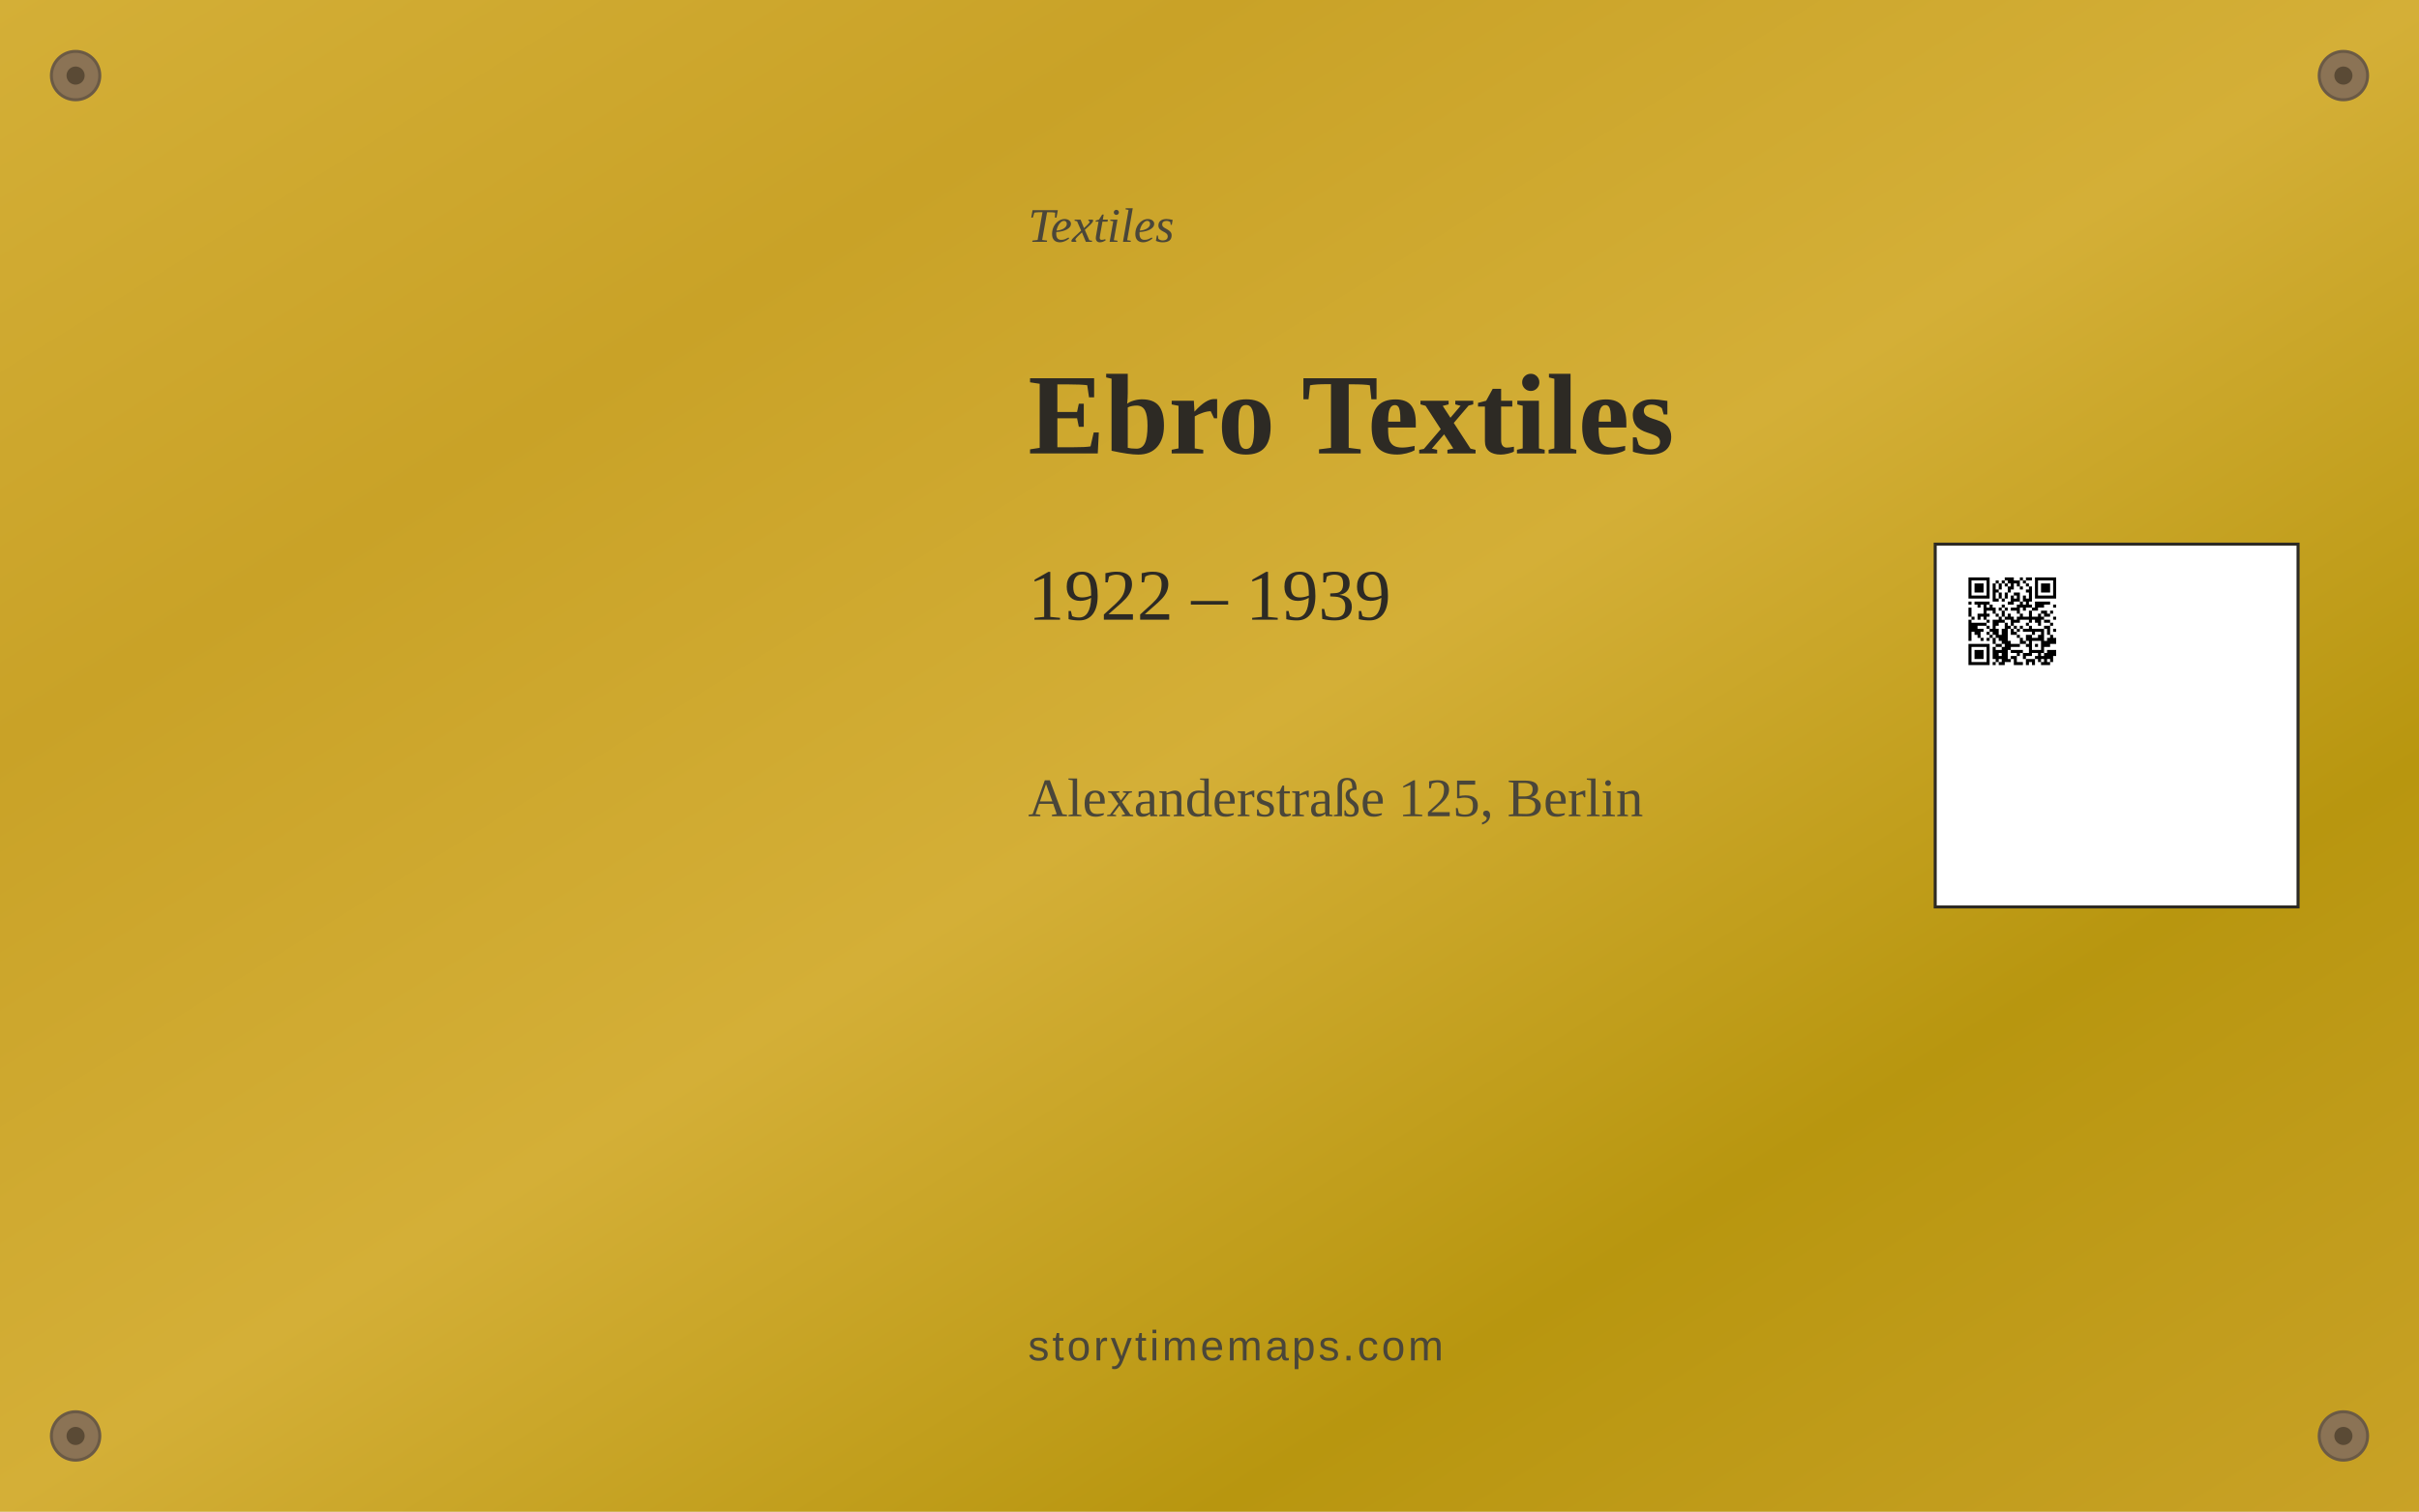
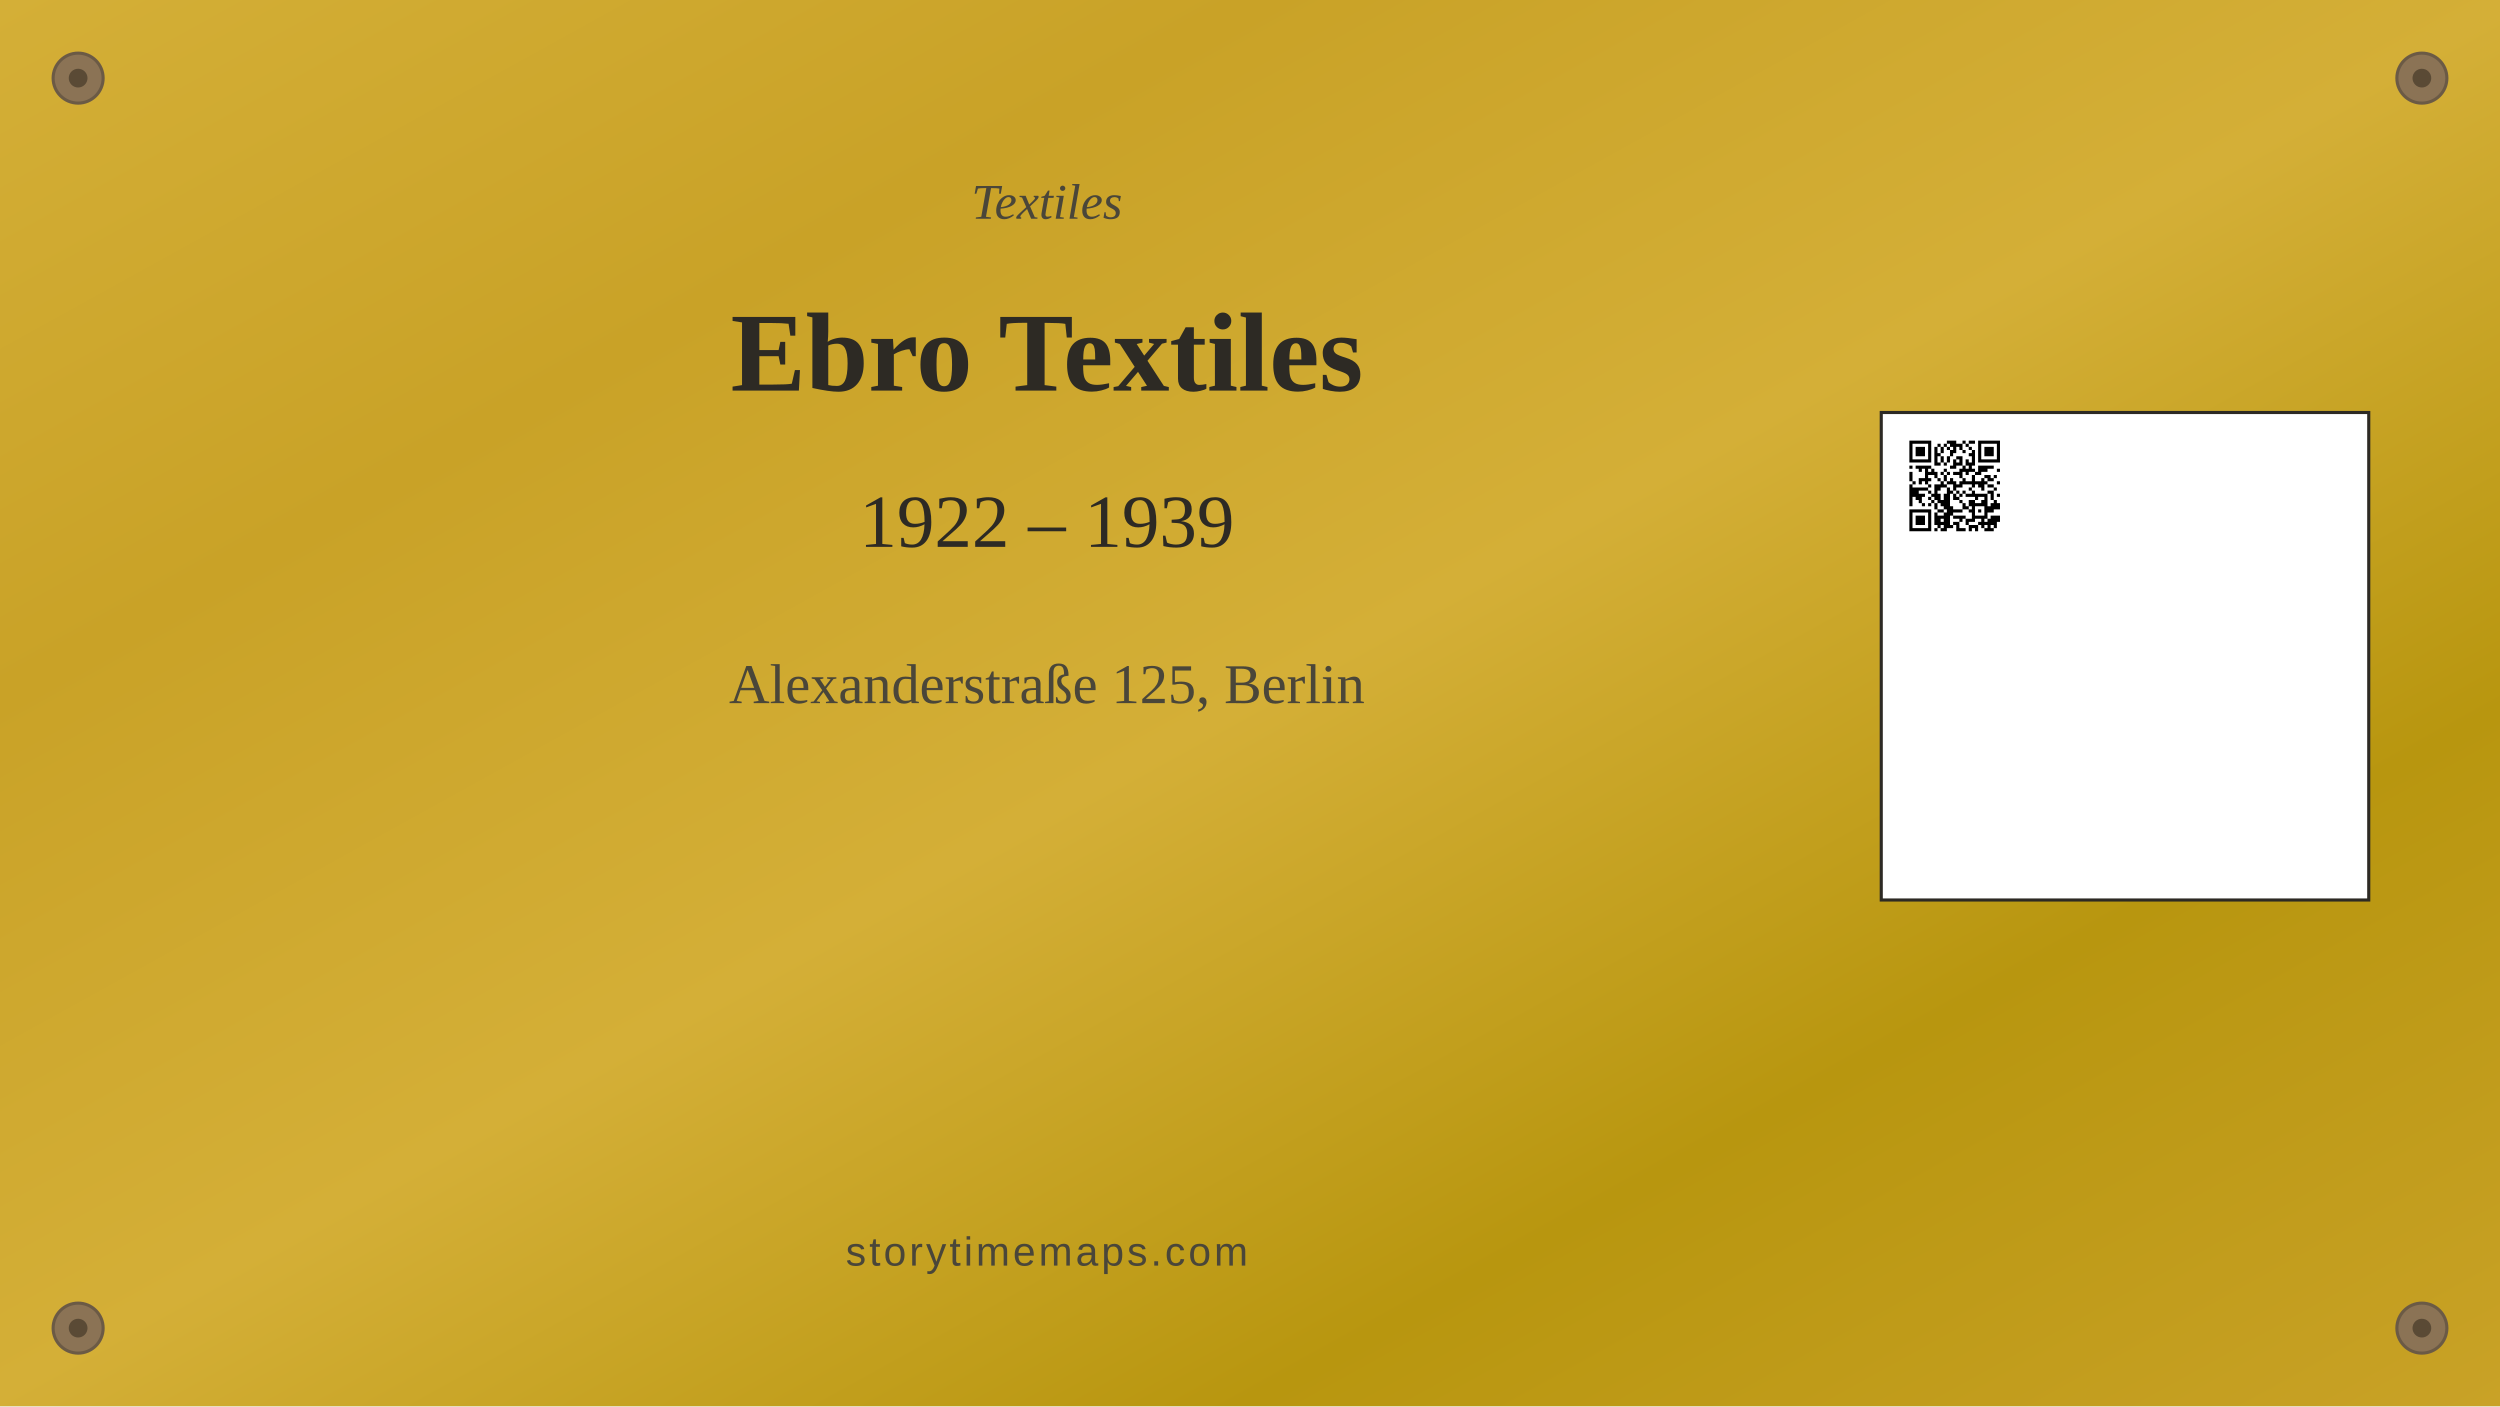
- <svg xmlns="http://www.w3.org/2000/svg" viewBox="0 0 800 500" width="800" height="500">
+ <svg xmlns="http://www.w3.org/2000/svg" viewBox="0 0 800 450" width="800" height="450">
  <defs>
    <style>
      .title { font-family: Georgia, 'Times New Roman', serif; }
      .text { font-family: Georgia, 'Times New Roman', serif; }
      .url { font-family: 'Helvetica Neue', Arial, sans-serif; }
    </style>
    <linearGradient id="brassGradient" x1="0%" y1="0%" x2="100%" y2="100%">
      <stop offset="0%" style="stop-color:#d4af37" />
      <stop offset="25%" style="stop-color:#c9a227" />
      <stop offset="50%" style="stop-color:#d4af37" />
      <stop offset="75%" style="stop-color:#b8960f" />
      <stop offset="100%" style="stop-color:#c9a227" />
    </linearGradient>
-     <filter id="noise">
-       <feTurbulence type="fractalNoise" baseFrequency="0.9" numOctaves="4" result="noise" />
-       <feColorMatrix type="saturate" values="0" />
-       <feBlend in="SourceGraphic" in2="noise" mode="multiply" />
-     </filter>
  </defs>
-   <rect width="800" height="500" fill="url(#brassGradient)" />
-   <rect width="800" height="500" fill="url(#brassGradient)" opacity="0.95" />
+   <rect width="800" height="450" fill="url(#brassGradient)" />
  <circle cx="25" cy="25" r="8" fill="#8b7355" stroke="#6b5a45" stroke-width="1" />
  <circle cx="25" cy="25" r="3" fill="#5a4a35" />
  <circle cx="775" cy="25" r="8" fill="#8b7355" stroke="#6b5a45" stroke-width="1" />
  <circle cx="775" cy="25" r="3" fill="#5a4a35" />
-   <circle cx="25" cy="475" r="8" fill="#8b7355" stroke="#6b5a45" stroke-width="1" />
-   <circle cx="25" cy="475" r="3" fill="#5a4a35" />
-   <circle cx="775" cy="475" r="8" fill="#8b7355" stroke="#6b5a45" stroke-width="1" />
-   <circle cx="775" cy="475" r="3" fill="#5a4a35" />
-   <text x="340" y="80" class="text" font-size="16" fill="#4a4639" font-style="italic">
+   <circle cx="25" cy="425" r="8" fill="#8b7355" stroke="#6b5a45" stroke-width="1" />
+   <circle cx="25" cy="425" r="3" fill="#5a4a35" />
+   <circle cx="775" cy="425" r="8" fill="#8b7355" stroke="#6b5a45" stroke-width="1" />
+   <circle cx="775" cy="425" r="3" fill="#5a4a35" />
+   <text x="335" y="70" text-anchor="middle" class="text" font-size="16" fill="#4a4639" font-style="italic">
    Textiles
  </text>
-   <text x="340" y="150" class="title" font-size="38" fill="#2d2a24" font-weight="600">
+   <text x="335" y="125" text-anchor="middle" class="title" font-size="36" fill="#2d2a24" font-weight="600">
    Ebro Textiles
  </text>
-   <text x="340" y="205" class="text" font-size="24" fill="#2d2a24">
+   <text x="335" y="175" text-anchor="middle" class="text" font-size="24" fill="#2d2a24">
    1922 – 1939
  </text>
-   <text x="340" y="270" class="text" font-size="18" fill="#4a4639">
+   <text x="335" y="225" text-anchor="middle" class="text" font-size="18" fill="#4a4639">
    Alexanderstraße 125, Berlin
  </text>
-   <text x="340" y="450" class="url" font-size="14" fill="#4a4639" letter-spacing="1">
+   <text x="335" y="405" text-anchor="middle" class="url" font-size="13" fill="#4a4639" letter-spacing="1">
    storytimemaps.com
  </text>
-   <g transform="translate(650, 190)">
-     <rect x="-10" y="-10" width="120" height="120" fill="#ffffff" stroke="#2d2a24" stroke-width="1" />
+   <g transform="translate(610, 140)">
+     <rect x="-8" y="-8" width="156" height="156" fill="#ffffff" stroke="#2d2a24" stroke-width="1" />
    <g transform="translate(0, 0)">
      <path fill="#ffffff" d="M0 0h31v31H0z" />
      <path stroke="#000000" d="M1 1.5h7m5 0h3m2 0h1m1 0h2m1 0h7M1 2.5h1m5 0h1m2 0h1m1 0h1m1 0h4m1 0h1m3 0h1m5 0h1M1 3.5h1m1 0h3m1 0h1m1 0h1m1 0h1m1 0h1m1 0h1m1 0h1m2 0h1m2 0h1m1 0h3m1 0h1M1 4.5h1m1 0h3m1 0h1m1 0h1m1 0h1m2 0h2m2 0h1m2 0h1m1 0h1m1 0h3m1 0h1M1 5.5h1m1 0h3m1 0h1m1 0h2m3 0h1m5 0h2m1 0h1m1 0h3m1 0h1M1 6.5h1m5 0h1m1 0h1m1 0h1m1 0h1m2 0h2m3 0h1m1 0h1m5 0h1M1 7.5h7m1 0h1m1 0h1m1 0h1m1 0h1m1 0h1m1 0h1m1 0h1m1 0h7M9 8.5h2m1 0h1m2 0h3m1 0h3M1 9.5h1m1 0h5m6 0h2m2 0h1m1 0h1m2 0h5M4 10.5h1m1 0h1m1 0h1m3 0h1m4 0h5m1 0h3m3 0h1M1 11.5h1m4 0h4m1 0h1m1 0h1m1 0h3m1 0h1m2 0h2M1 12.5h1m4 0h1m2 0h1m2 0h1m4 0h1m3 0h1m3 0h2m1 0h1M1 13.5h1m2 0h4m2 0h1m1 0h1m1 0h1m3 0h1m2 0h1m2 0h1m1 0h2M2 14.5h1m1 0h1m1 0h1m4 0h1m1 0h3m1 0h9m3 0h1M1 15.5h1m5 0h1m1 0h4m2 0h3m3 0h1m1 0h2m1 0h2M1 16.5h6m2 0h2m2 0h1m1 0h1m4 0h1m3 0h1m3 0h1M1 17.5h3m3 0h1m1 0h1m3 0h2m1 0h1m1 0h1m2 0h1m4 0h2M1 18.5h5m2 0h3m1 0h2m1 0h1m1 0h1m1 0h7m1 0h1m1 0h1M1 19.5h1m1 0h2m2 0h1m1 0h2m1 0h2m1 0h2m5 0h1m2 0h1m1 0h1M1 20.5h1m2 0h1m3 0h1m1 0h4m3 0h1m2 0h2m2 0h2m2 0h1M1 21.5h1m3 0h1m1 0h1m1 0h1m1 0h3m4 0h1m1 0h6m1 0h3M9 22.5h1m2 0h3m3 0h2m1 0h1m3 0h5M1 23.5h7m2 0h2m1 0h5m2 0h2m1 0h1m1 0h3M1 24.5h1m5 0h1m1 0h1m2 0h3m6 0h1m3 0h1M1 25.5h1m1 0h3m1 0h1m1 0h5m1 0h4m2 0h5m1 0h3M1 26.5h1m1 0h3m1 0h1m1 0h2m1 0h2m3 0h1m1 0h3m2 0h1m1 0h4M1 27.5h1m1 0h3m1 0h1m1 0h5m1 0h2m2 0h1m3 0h6M1 28.5h1m5 0h1m2 0h1m1 0h3m1 0h1m3 0h3m1 0h1m1 0h1m1 0h1M1 29.5h7m1 0h1m1 0h2m3 0h3m1 0h1m1 0h1m2 0h3" />
    </g>
  </g>
</svg>
